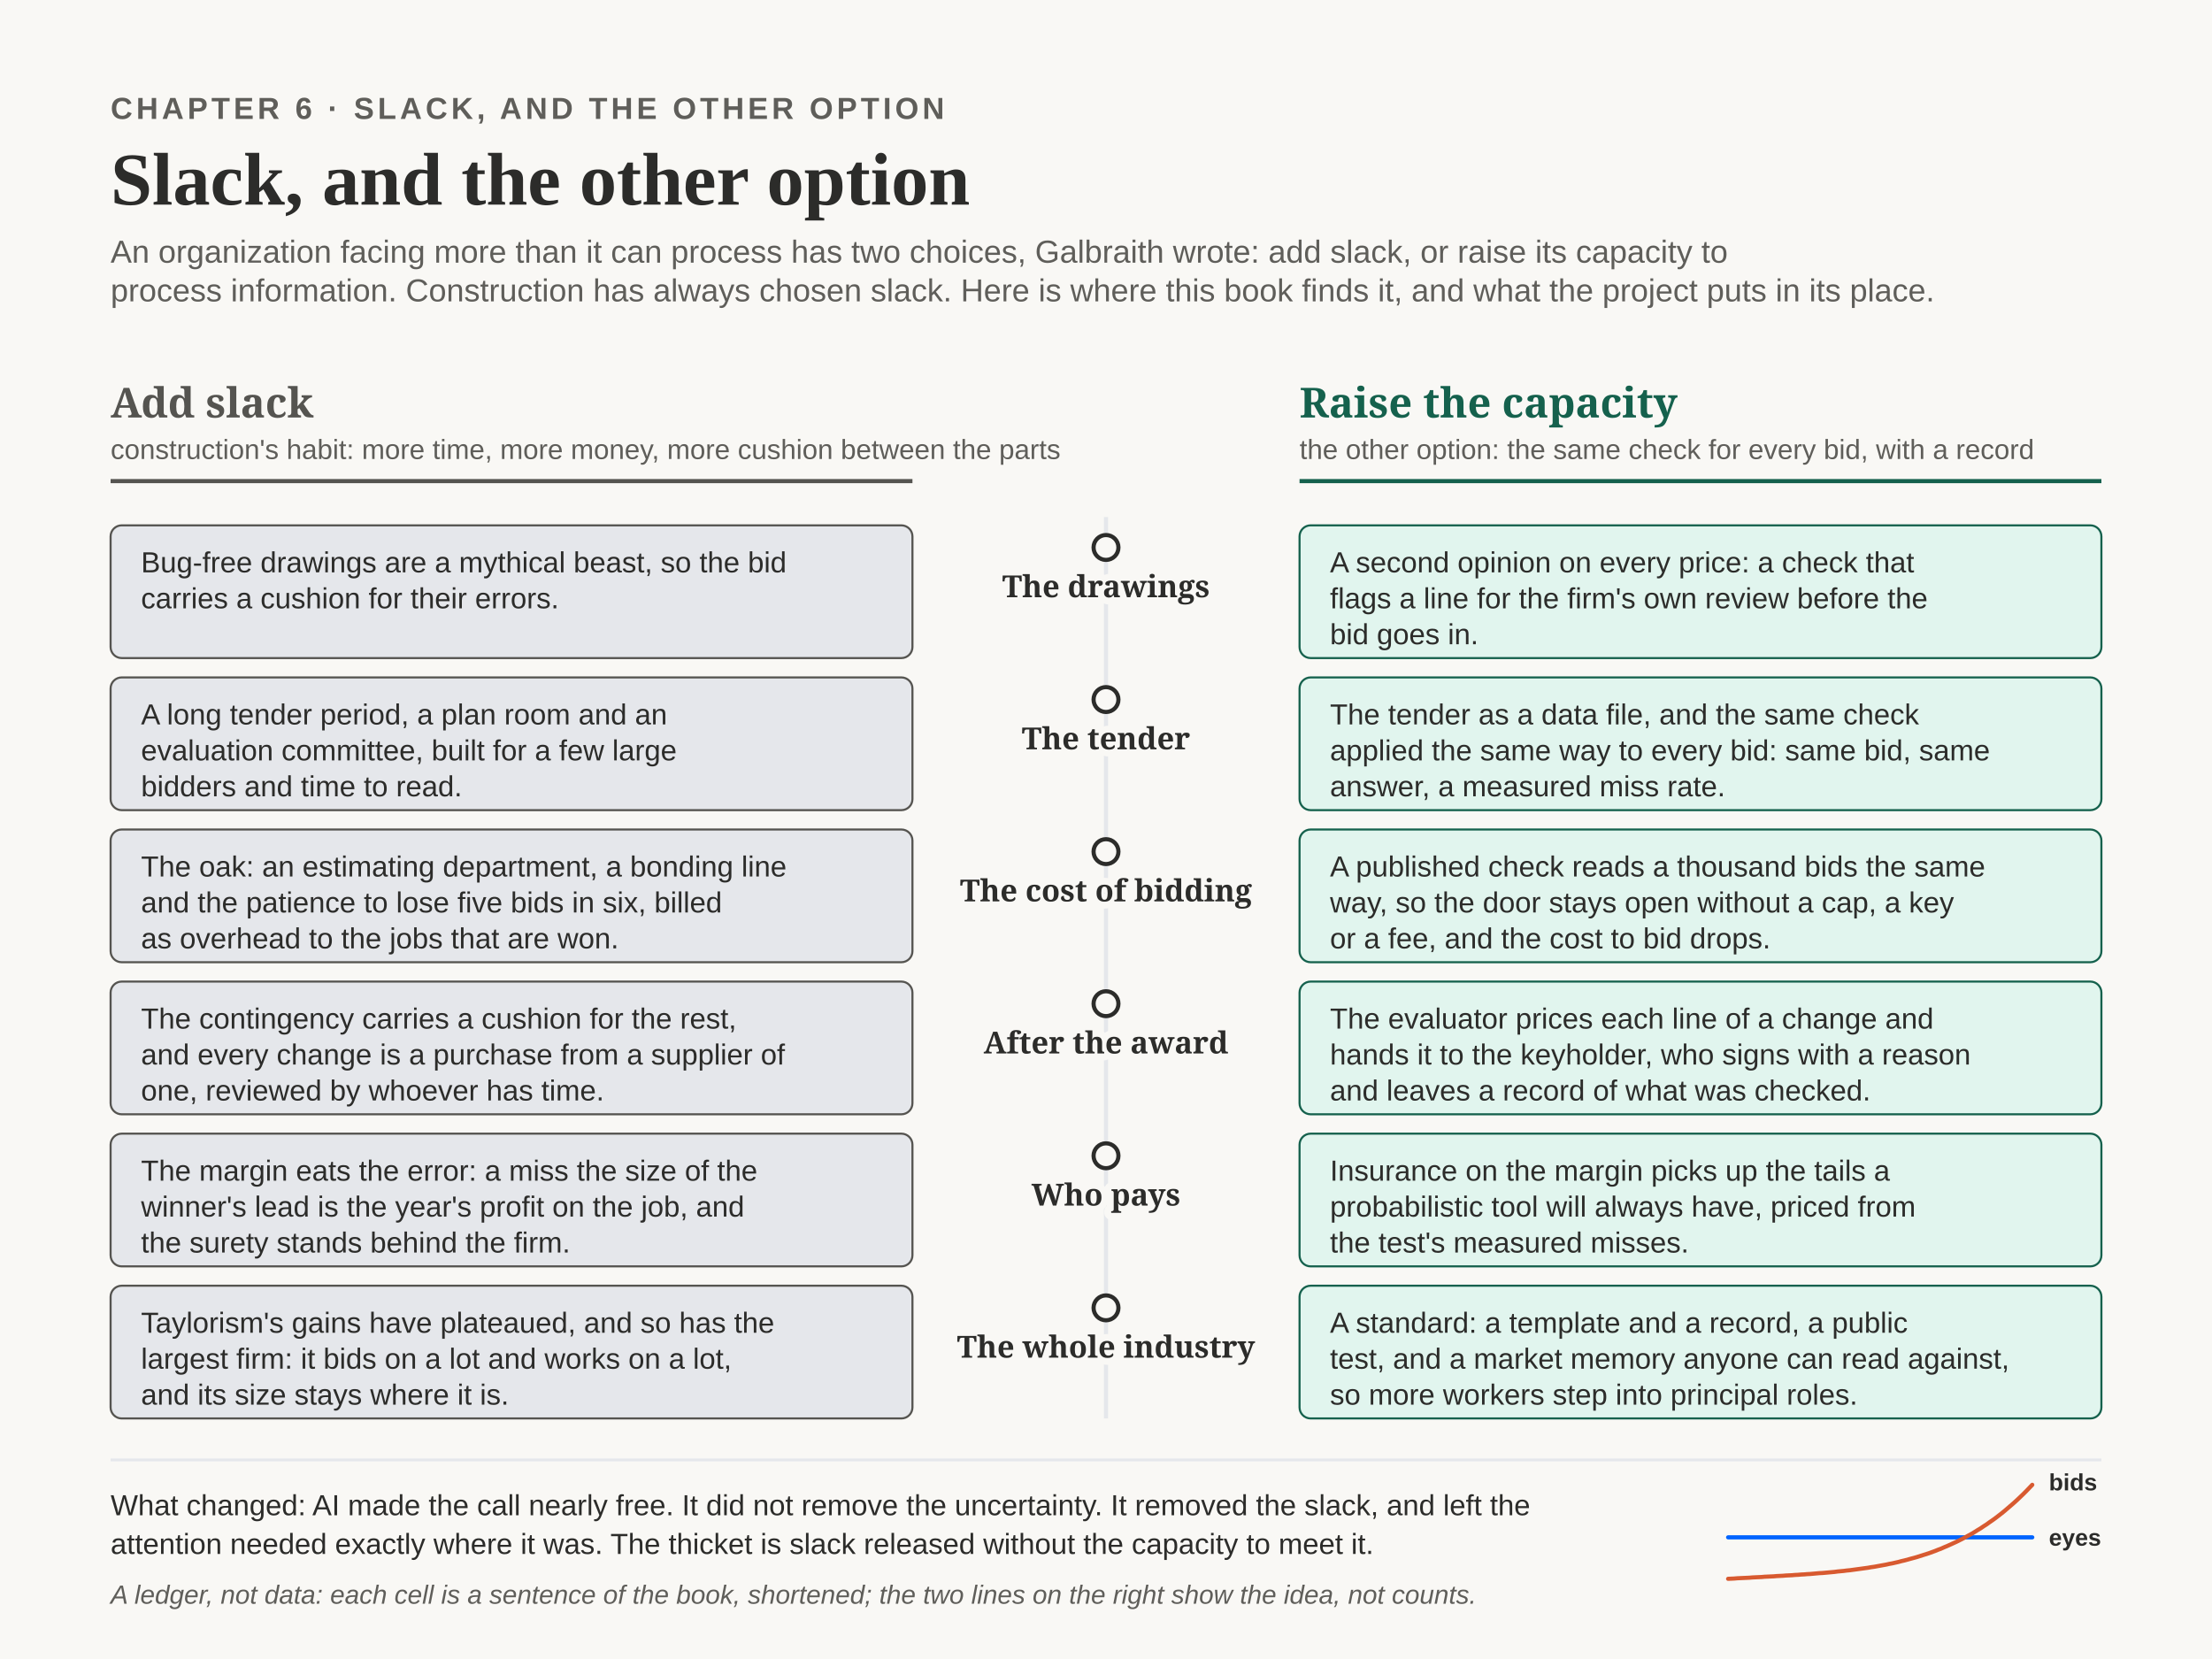
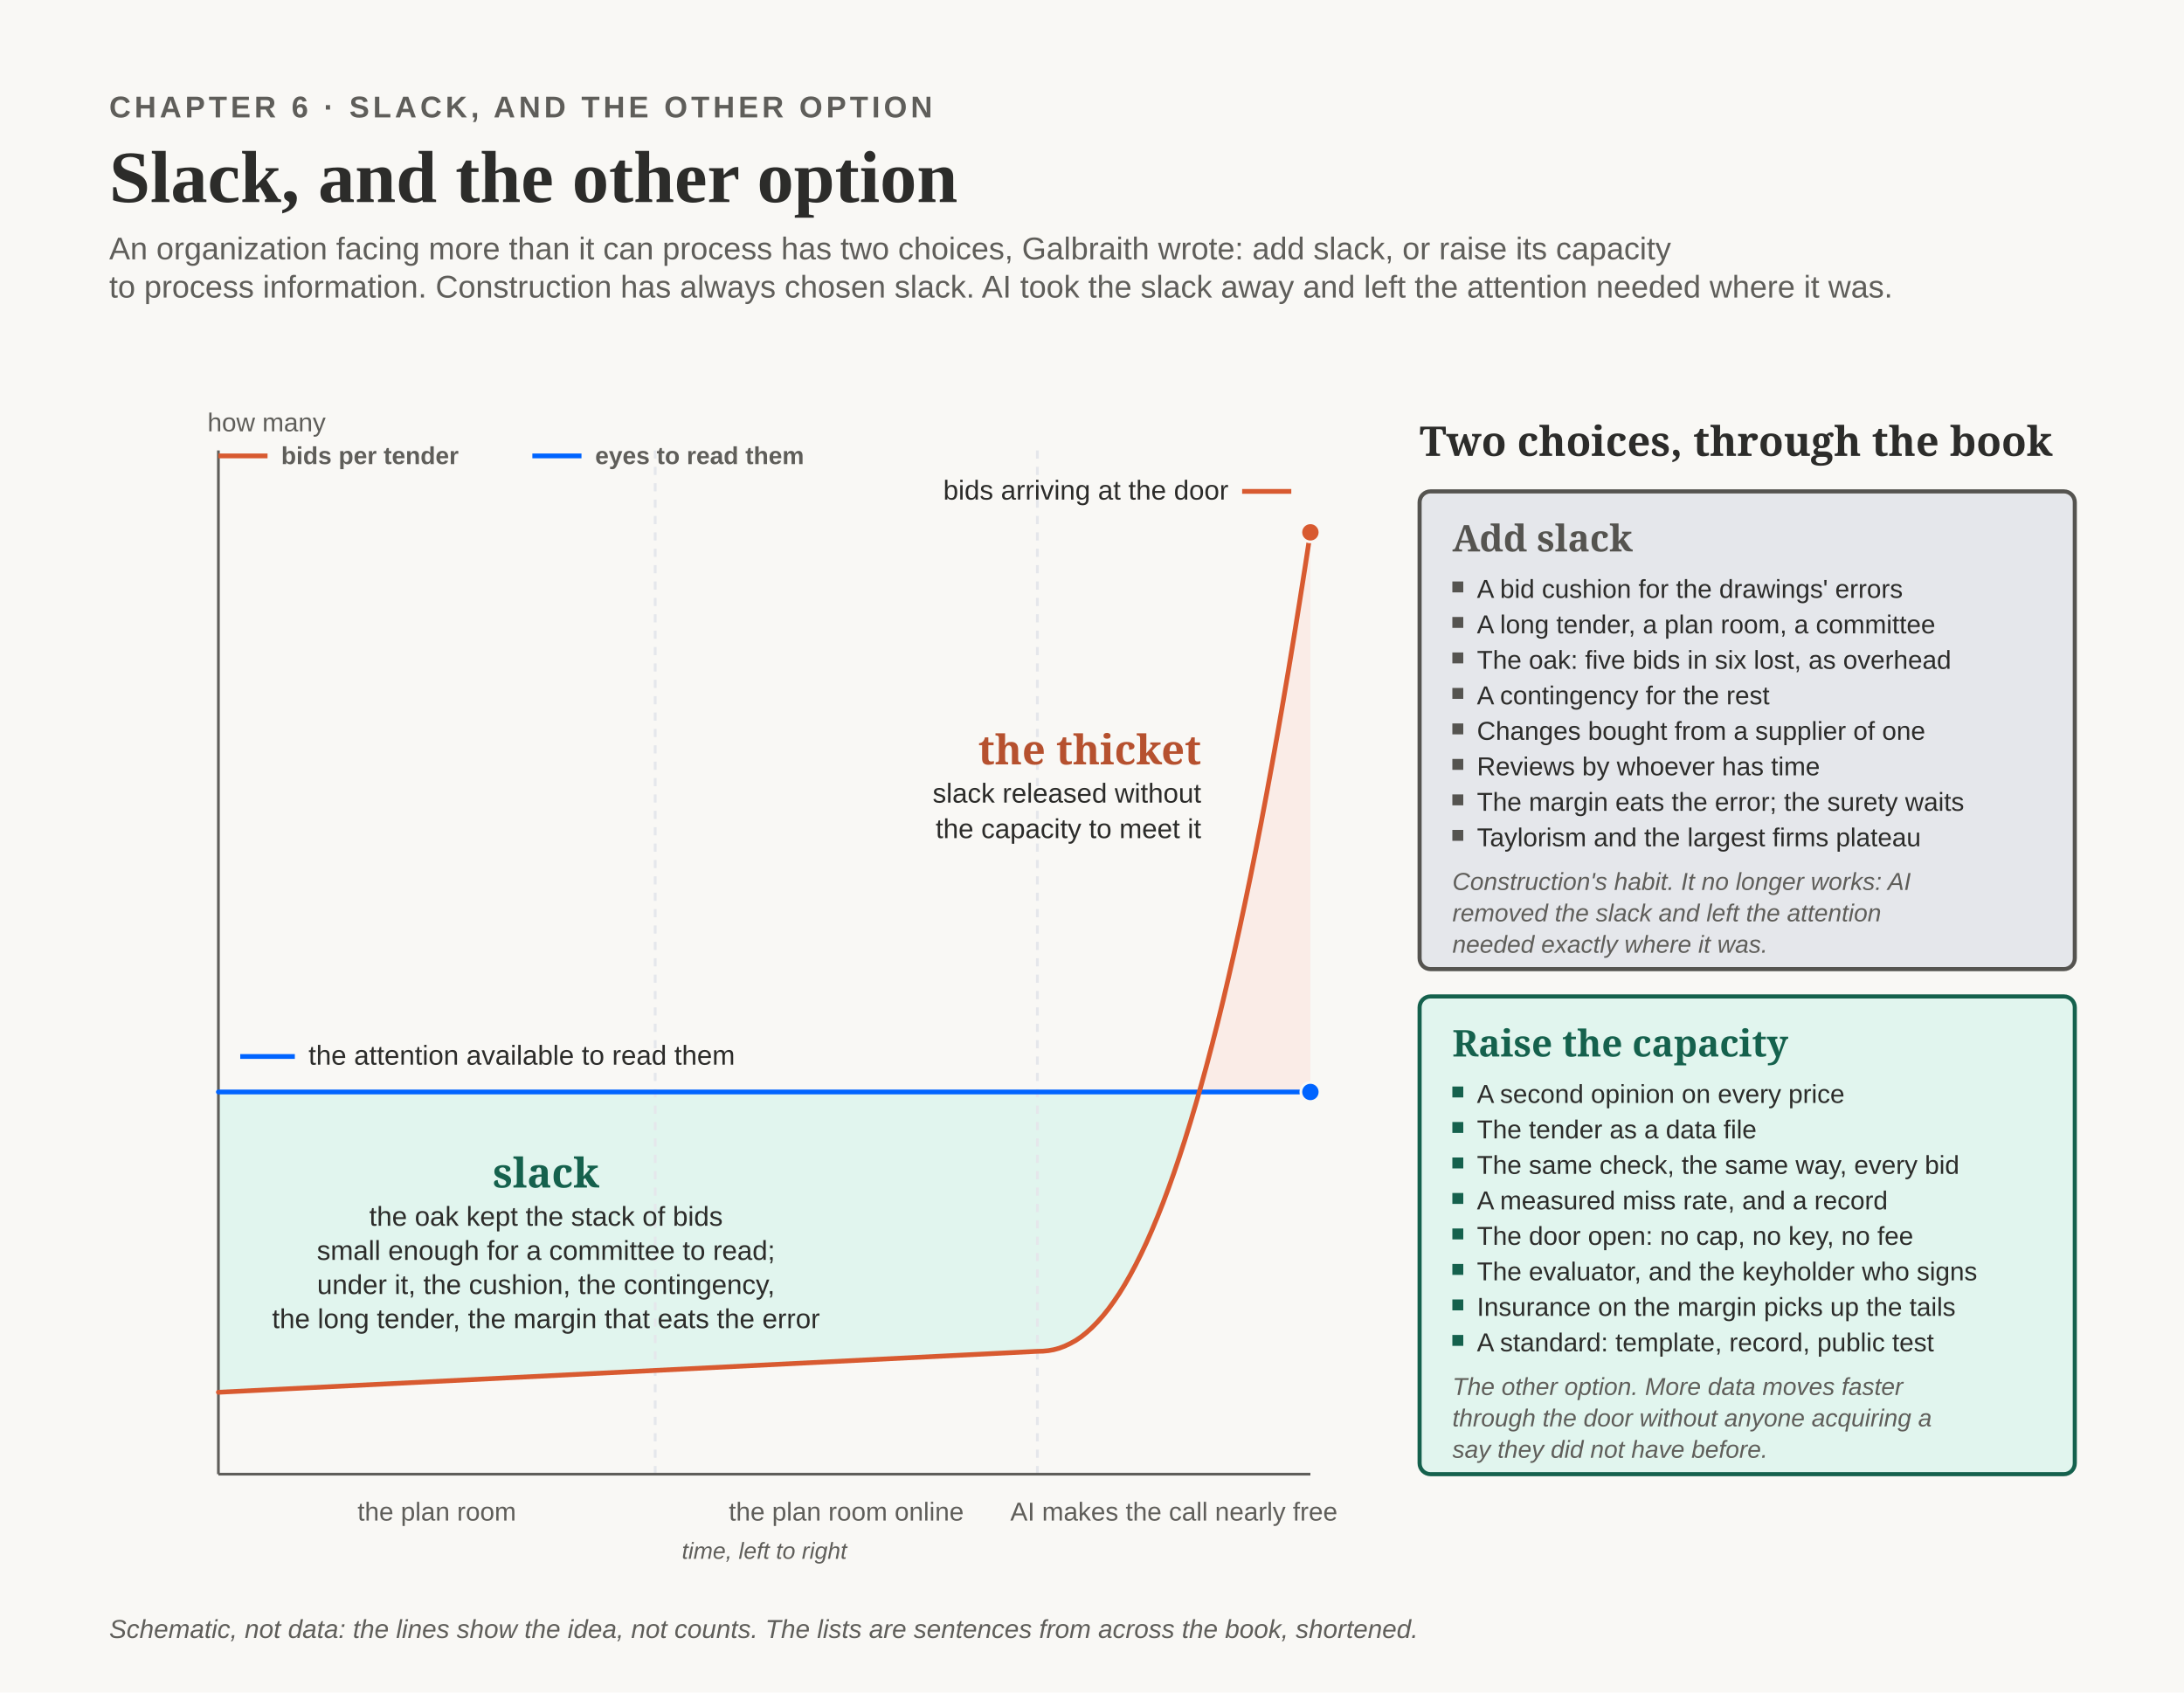
- <svg xmlns="http://www.w3.org/2000/svg" viewBox="0 0 1600 1200" width="1600" height="1200">
+ <svg xmlns="http://www.w3.org/2000/svg" viewBox="0 0 1600 1240" width="1600" height="1240">
  <style>
.eyebrow{font:600 22px "IBM Plex Sans",Arial,sans-serif;letter-spacing:.12em;fill:#5f5e5a}
.title{font:700 54px Georgia,"Times New Roman",serif;fill:#2c2c2a}
.dek{font:400 23px "IBM Plex Sans",Arial,sans-serif;fill:#5f5e5a}
.lab{font:700 30px Georgia,serif}
- .station{font:700 22px Georgia,serif}
+ .boxtitle{font:700 27px Georgia,serif}
.note{font:400 20px "IBM Plex Sans",Arial,sans-serif}
- .cell{font:400 21px "IBM Plex Sans",Arial,sans-serif}
- .mini{font:600 17px "IBM Plex Sans",Arial,sans-serif}
+ .item{font:400 19px "IBM Plex Sans",Arial,sans-serif}
+ .legend{font:600 18px "IBM Plex Sans",Arial,sans-serif}
+ .axis{font:400 19px "IBM Plex Sans",Arial,sans-serif}
+ .axisnote{font:italic 400 17px "IBM Plex Sans",Arial,sans-serif}
+ .tiny{font:italic 400 18px "IBM Plex Sans",Arial,sans-serif}
.foot{font:italic 400 19px "IBM Plex Sans",Arial,sans-serif}
</style>
-   <rect width="1600" height="1200" fill="#f9f8f5" />
+   <rect width="1600" height="1240" fill="#f9f8f5" />
  <text x="80" y="86" class="eyebrow" text-anchor="start">CHAPTER 6 · SLACK, AND THE OTHER OPTION</text>
  <text x="80" y="148" class="title" text-anchor="start">Slack, and the other option</text>
-   <text x="80" y="190" class="dek" text-anchor="start">An organization facing more than it can process has two choices, Galbraith wrote: add slack, or raise its capacity to</text>
-   <text x="80" y="218" class="dek" text-anchor="start">process information. Construction has always chosen slack. Here is where this book finds it, and what the project puts in its place.</text>
-   <text x="80" y="302" class="lab" text-anchor="start" fill="#555450">Add slack</text>
-   <text x="80" y="332" class="note" text-anchor="start" fill="#5f5e5a">construction's habit: more time, more money, more cushion between the parts</text>
-   <line x1="80" y1="348" x2="660" y2="348" stroke="#555450" stroke-width="3" />
-   <text x="940" y="302" class="lab" text-anchor="start" fill="#15614d">Raise the capacity</text>
-   <text x="940" y="332" class="note" text-anchor="start" fill="#5f5e5a">the other option: the same check for every bid, with a record</text>
-   <line x1="940" y1="348" x2="1520" y2="348" stroke="#15614d" stroke-width="3" />
-   <line x1="800" y1="374" x2="800" y2="1026" stroke="#e5e7eb" stroke-width="3" />
-   <rect x="80" y="380" width="580" height="96" rx="8" fill="#e5e7eb" stroke="#555450" stroke-width="1.5" />
-   <text x="102" y="414" class="cell" text-anchor="start" fill="#2c2c2a">Bug-free drawings are a mythical beast, so the bid</text>
-   <text x="102" y="440" class="cell" text-anchor="start" fill="#2c2c2a">carries a cushion for their errors.</text>
-   <rect x="940" y="380" width="580" height="96" rx="8" fill="#e1f5ee" stroke="#15614d" stroke-width="1.5" />
-   <text x="962" y="414" class="cell" text-anchor="start" fill="#2c2c2a">A second opinion on every price: a check that</text>
-   <text x="962" y="440" class="cell" text-anchor="start" fill="#2c2c2a">flags a line for the firm's own review before the</text>
-   <text x="962" y="466" class="cell" text-anchor="start" fill="#2c2c2a">bid goes in.</text>
-   <circle cx="800" cy="396" r="9" fill="#f9f8f5" stroke="#2c2c2a" stroke-width="3" />
-   <text x="800" y="432" class="station" text-anchor="middle" fill="#2c2c2a" stroke="#f9f8f5" stroke-width="10" paint-order="stroke" stroke-linejoin="round">The drawings</text>
-   <rect x="80" y="490" width="580" height="96" rx="8" fill="#e5e7eb" stroke="#555450" stroke-width="1.5" />
-   <text x="102" y="524" class="cell" text-anchor="start" fill="#2c2c2a">A long tender period, a plan room and an</text>
-   <text x="102" y="550" class="cell" text-anchor="start" fill="#2c2c2a">evaluation committee, built for a few large</text>
-   <text x="102" y="576" class="cell" text-anchor="start" fill="#2c2c2a">bidders and time to read.</text>
-   <rect x="940" y="490" width="580" height="96" rx="8" fill="#e1f5ee" stroke="#15614d" stroke-width="1.5" />
-   <text x="962" y="524" class="cell" text-anchor="start" fill="#2c2c2a">The tender as a data file, and the same check</text>
-   <text x="962" y="550" class="cell" text-anchor="start" fill="#2c2c2a">applied the same way to every bid: same bid, same</text>
-   <text x="962" y="576" class="cell" text-anchor="start" fill="#2c2c2a">answer, a measured miss rate.</text>
-   <circle cx="800" cy="506" r="9" fill="#f9f8f5" stroke="#2c2c2a" stroke-width="3" />
-   <text x="800" y="542" class="station" text-anchor="middle" fill="#2c2c2a" stroke="#f9f8f5" stroke-width="10" paint-order="stroke" stroke-linejoin="round">The tender</text>
-   <rect x="80" y="600" width="580" height="96" rx="8" fill="#e5e7eb" stroke="#555450" stroke-width="1.5" />
-   <text x="102" y="634" class="cell" text-anchor="start" fill="#2c2c2a">The oak: an estimating department, a bonding line</text>
-   <text x="102" y="660" class="cell" text-anchor="start" fill="#2c2c2a">and the patience to lose five bids in six, billed</text>
-   <text x="102" y="686" class="cell" text-anchor="start" fill="#2c2c2a">as overhead to the jobs that are won.</text>
-   <rect x="940" y="600" width="580" height="96" rx="8" fill="#e1f5ee" stroke="#15614d" stroke-width="1.5" />
-   <text x="962" y="634" class="cell" text-anchor="start" fill="#2c2c2a">A published check reads a thousand bids the same</text>
-   <text x="962" y="660" class="cell" text-anchor="start" fill="#2c2c2a">way, so the door stays open without a cap, a key</text>
-   <text x="962" y="686" class="cell" text-anchor="start" fill="#2c2c2a">or a fee, and the cost to bid drops.</text>
-   <circle cx="800" cy="616" r="9" fill="#f9f8f5" stroke="#2c2c2a" stroke-width="3" />
-   <text x="800" y="652" class="station" text-anchor="middle" fill="#2c2c2a" stroke="#f9f8f5" stroke-width="10" paint-order="stroke" stroke-linejoin="round">The cost of bidding</text>
-   <rect x="80" y="710" width="580" height="96" rx="8" fill="#e5e7eb" stroke="#555450" stroke-width="1.5" />
-   <text x="102" y="744" class="cell" text-anchor="start" fill="#2c2c2a">The contingency carries a cushion for the rest,</text>
-   <text x="102" y="770" class="cell" text-anchor="start" fill="#2c2c2a">and every change is a purchase from a supplier of</text>
-   <text x="102" y="796" class="cell" text-anchor="start" fill="#2c2c2a">one, reviewed by whoever has time.</text>
-   <rect x="940" y="710" width="580" height="96" rx="8" fill="#e1f5ee" stroke="#15614d" stroke-width="1.5" />
-   <text x="962" y="744" class="cell" text-anchor="start" fill="#2c2c2a">The evaluator prices each line of a change and</text>
-   <text x="962" y="770" class="cell" text-anchor="start" fill="#2c2c2a">hands it to the keyholder, who signs with a reason</text>
-   <text x="962" y="796" class="cell" text-anchor="start" fill="#2c2c2a">and leaves a record of what was checked.</text>
-   <circle cx="800" cy="726" r="9" fill="#f9f8f5" stroke="#2c2c2a" stroke-width="3" />
-   <text x="800" y="762" class="station" text-anchor="middle" fill="#2c2c2a" stroke="#f9f8f5" stroke-width="10" paint-order="stroke" stroke-linejoin="round">After the award</text>
-   <rect x="80" y="820" width="580" height="96" rx="8" fill="#e5e7eb" stroke="#555450" stroke-width="1.5" />
-   <text x="102" y="854" class="cell" text-anchor="start" fill="#2c2c2a">The margin eats the error: a miss the size of the</text>
-   <text x="102" y="880" class="cell" text-anchor="start" fill="#2c2c2a">winner's lead is the year's profit on the job, and</text>
-   <text x="102" y="906" class="cell" text-anchor="start" fill="#2c2c2a">the surety stands behind the firm.</text>
-   <rect x="940" y="820" width="580" height="96" rx="8" fill="#e1f5ee" stroke="#15614d" stroke-width="1.5" />
-   <text x="962" y="854" class="cell" text-anchor="start" fill="#2c2c2a">Insurance on the margin picks up the tails a</text>
-   <text x="962" y="880" class="cell" text-anchor="start" fill="#2c2c2a">probabilistic tool will always have, priced from</text>
-   <text x="962" y="906" class="cell" text-anchor="start" fill="#2c2c2a">the test's measured misses.</text>
-   <circle cx="800" cy="836" r="9" fill="#f9f8f5" stroke="#2c2c2a" stroke-width="3" />
-   <text x="800" y="872" class="station" text-anchor="middle" fill="#2c2c2a" stroke="#f9f8f5" stroke-width="10" paint-order="stroke" stroke-linejoin="round">Who pays</text>
-   <rect x="80" y="930" width="580" height="96" rx="8" fill="#e5e7eb" stroke="#555450" stroke-width="1.5" />
-   <text x="102" y="964" class="cell" text-anchor="start" fill="#2c2c2a">Taylorism's gains have plateaued, and so has the</text>
-   <text x="102" y="990" class="cell" text-anchor="start" fill="#2c2c2a">largest firm: it bids on a lot and works on a lot,</text>
-   <text x="102" y="1016" class="cell" text-anchor="start" fill="#2c2c2a">and its size stays where it is.</text>
-   <rect x="940" y="930" width="580" height="96" rx="8" fill="#e1f5ee" stroke="#15614d" stroke-width="1.5" />
-   <text x="962" y="964" class="cell" text-anchor="start" fill="#2c2c2a">A standard: a template and a record, a public</text>
-   <text x="962" y="990" class="cell" text-anchor="start" fill="#2c2c2a">test, and a market memory anyone can read against,</text>
-   <text x="962" y="1016" class="cell" text-anchor="start" fill="#2c2c2a">so more workers step into principal roles.</text>
-   <circle cx="800" cy="946" r="9" fill="#f9f8f5" stroke="#2c2c2a" stroke-width="3" />
-   <text x="800" y="982" class="station" text-anchor="middle" fill="#2c2c2a" stroke="#f9f8f5" stroke-width="10" paint-order="stroke" stroke-linejoin="round">The whole industry</text>
-   <line x1="80" y1="1056" x2="1520" y2="1056" stroke="#e5e7eb" stroke-width="2" />
-   <text x="80" y="1096" class="cell" text-anchor="start" fill="#2c2c2a">What changed: AI made the call nearly free. It did not remove the uncertainty. It removed the slack, and left the</text>
-   <text x="80" y="1124" class="cell" text-anchor="start" fill="#2c2c2a">attention needed exactly where it was. The thicket is slack released without the capacity to meet it.</text>
-   <line x1="1250" y1="1112" x2="1470" y2="1112" stroke="#0064ff" stroke-width="3" stroke-linecap="round" />
-   <path d="M1250.0,1142.0 L1252.2,1141.9 L1254.4,1141.8 L1256.6,1141.6 L1258.8,1141.5 L1261.0,1141.4 L1263.2,1141.3 L1265.4,1141.2 L1267.6,1141.0 L1269.8,1140.9 L1272.0,1140.8 L1274.2,1140.7 L1276.4,1140.5 L1278.6,1140.4 L1280.8,1140.3 L1283.0,1140.2 L1285.2,1140.0 L1287.4,1139.9 L1289.6,1139.8 L1291.8,1139.6 L1294.0,1139.5 L1296.2,1139.4 L1298.4,1139.2 L1300.6,1139.1 L1302.8,1138.9 L1305.0,1138.8 L1307.2,1138.6 L1309.4,1138.5 L1311.6,1138.3 L1313.8,1138.1 L1316.0,1137.9 L1318.2,1137.8 L1320.4,1137.6 L1322.6,1137.4 L1324.8,1137.2 L1327.0,1137.0 L1329.2,1136.7 L1331.4,1136.5 L1333.6,1136.3 L1335.8,1136.0 L1338.0,1135.8 L1340.2,1135.5 L1342.4,1135.2 L1344.6,1134.9 L1346.8,1134.6 L1349.0,1134.3 L1351.2,1134.0 L1353.4,1133.6 L1355.6,1133.3 L1357.8,1132.9 L1360.0,1132.5 L1362.2,1132.1 L1364.4,1131.7 L1366.6,1131.2 L1368.8,1130.8 L1371.0,1130.3 L1373.2,1129.8 L1375.4,1129.2 L1377.6,1128.7 L1379.8,1128.1 L1382.0,1127.5 L1384.2,1126.9 L1386.4,1126.3 L1388.6,1125.6 L1390.8,1124.9 L1393.0,1124.2 L1395.2,1123.5 L1397.4,1122.7 L1399.6,1121.9 L1401.8,1121.0 L1404.0,1120.2 L1406.2,1119.2 L1408.4,1118.3 L1410.6,1117.3 L1412.8,1116.3 L1415.0,1115.3 L1417.2,1114.2 L1419.4,1113.1 L1421.6,1111.9 L1423.8,1110.7 L1426.0,1109.5 L1428.2,1108.2 L1430.4,1106.8 L1432.6,1105.5 L1434.8,1104.0 L1437.0,1102.6 L1439.2,1101.0 L1441.4,1099.5 L1443.6,1097.9 L1445.8,1096.2 L1448.0,1094.5 L1450.2,1092.7 L1452.4,1090.8 L1454.6,1088.9 L1456.8,1087.0 L1459.0,1085.0 L1461.2,1082.9 L1463.4,1080.8 L1465.6,1078.6 L1467.8,1076.3 L1470.0,1074.0" fill="none" stroke="#d85a30" stroke-width="3" stroke-linecap="round" />
-   <text x="1482" y="1118" class="mini" text-anchor="start" fill="#2c2c2a">eyes</text>
-   <text x="1482" y="1078" class="mini" text-anchor="start" fill="#2c2c2a">bids</text>
-   <text x="80" y="1160" class="foot" text-anchor="start" fill="#5f5e5a">A ledger, not data: each cell is a sentence of the book, shortened; the two lines on the right show the idea, not counts.</text>
+   <text x="80" y="190" class="dek" text-anchor="start">An organization facing more than it can process has two choices, Galbraith wrote: add slack, or raise its capacity</text>
+   <text x="80" y="218" class="dek" text-anchor="start">to process information. Construction has always chosen slack. AI took the slack away and left the attention needed where it was.</text>
+   <polygon points="160.0,1020.0 164.0,1019.8 168.0,1019.6 172.0,1019.4 176.0,1019.2 180.0,1019.0 184.0,1018.8 188.0,1018.6 192.0,1018.4 196.0,1018.2 200.0,1018.0 204.0,1017.8 208.0,1017.6 212.0,1017.4 216.0,1017.2 220.0,1017.0 224.0,1016.8 228.0,1016.6 232.0,1016.4 236.0,1016.2 240.0,1016.0 244.0,1015.8 248.0,1015.6 252.0,1015.4 256.0,1015.2 260.0,1015.0 264.0,1014.8 268.0,1014.6 272.0,1014.4 276.0,1014.2 280.0,1014.0 284.0,1013.8 288.0,1013.6 292.0,1013.4 296.0,1013.2 300.0,1013.0 304.0,1012.8 308.0,1012.6 312.0,1012.4 316.0,1012.2 320.0,1012.0 324.0,1011.8 328.0,1011.6 332.0,1011.4 336.0,1011.2 340.0,1011.0 344.0,1010.8 348.0,1010.6 352.0,1010.4 356.0,1010.2 360.0,1010.0 364.0,1009.8 368.0,1009.6 372.0,1009.4 376.0,1009.2 380.0,1009.0 384.0,1008.8 388.0,1008.6 392.0,1008.4 396.0,1008.2 400.0,1008.0 404.0,1007.8 408.0,1007.6 412.0,1007.4 416.0,1007.2 420.0,1007.0 424.0,1006.8 428.0,1006.6 432.0,1006.4 436.0,1006.2 440.0,1006.0 444.0,1005.8 448.0,1005.6 452.0,1005.4 456.0,1005.2 460.0,1005.0 464.0,1004.8 468.0,1004.6 472.0,1004.4 476.0,1004.2 480.0,1004.0 484.0,1003.8 488.0,1003.6 492.0,1003.4 496.0,1003.2 500.0,1003.0 504.0,1002.8 508.0,1002.6 512.0,1002.4 516.0,1002.2 520.0,1002.0 524.0,1001.8 528.0,1001.6 532.0,1001.4 536.0,1001.2 540.0,1001.0 544.0,1000.8 548.0,1000.6 552.0,1000.4 556.0,1000.2 560.0,1000.0 564.0,999.8 568.0,999.6 572.0,999.4 576.0,999.2 580.0,999.0 584.0,998.8 588.0,998.6 592.0,998.4 596.0,998.2 600.0,998.0 604.0,997.8 608.0,997.6 612.0,997.4 616.0,997.2 620.0,997.0 624.0,996.8 628.0,996.6 632.0,996.4 636.0,996.2 640.0,996.0 644.0,995.8 648.0,995.6 652.0,995.4 656.0,995.2 660.0,995.0 664.0,994.8 668.0,994.6 672.0,994.4 676.0,994.2 680.0,994.0 684.0,993.8 688.0,993.6 692.0,993.4 696.0,993.2 700.0,993.0 704.0,992.8 708.0,992.6 712.0,992.4 716.0,992.2 720.0,992.0 724.0,991.8 728.0,991.6 732.0,991.4 736.0,991.2 740.0,991.0 744.0,990.8 748.0,990.6 752.0,990.4 756.0,990.2 760.0,990.0 764.0,989.9 768.0,989.5 772.0,988.8 776.0,987.7 780.0,986.2 784.0,984.3 788.0,982.1 792.0,979.4 796.0,976.2 800.0,972.6 804.0,968.5 808.0,964.0 812.0,959.0 816.0,953.5 820.0,947.6 824.0,941.1 828.0,934.1 832.0,926.6 836.0,918.6 840.0,910.1 844.0,901.0 848.0,891.4 852.0,881.3 856.0,870.6 860.0,859.4 864.0,847.6 868.0,835.3 872.0,822.4 876.0,809.0 880.0,795.0 880.0,800.0 160.0,800.0" fill="#e1f5ee" />
+   <polygon points="880.0,795.0 884.0,780.4 888.0,765.2 892.0,749.5 896.0,733.2 900.0,716.2 904.0,698.7 908.0,680.6 912.0,661.9 916.0,642.7 920.0,622.8 924.0,602.3 928.0,581.1 932.0,559.4 936.0,537.1 940.0,514.1 944.0,490.6 948.0,466.4 952.0,441.5 956.0,416.1 960.0,390.0 960.0,800.0 880.0,800.0" fill="#faece7" />
+   <line x1="480" y1="330" x2="480" y2="1080" stroke="#e5e7eb" stroke-width="2" stroke-dasharray="6 6" />
+   <line x1="760" y1="330" x2="760" y2="1080" stroke="#e5e7eb" stroke-width="2" stroke-dasharray="6 6" />
+   <line x1="160" y1="1080" x2="960" y2="1080" stroke="#5f5e5a" stroke-width="2" />
+   <line x1="160" y1="330" x2="160" y2="1080" stroke="#5f5e5a" stroke-width="2" />
+   <line x1="160" y1="800" x2="960" y2="800" stroke="#0064ff" stroke-width="3.5" stroke-linecap="round" />
+   <path d="M160.0,1020.0 L164.0,1019.8 L168.0,1019.6 L172.0,1019.4 L176.0,1019.2 L180.0,1019.0 L184.0,1018.8 L188.0,1018.6 L192.0,1018.4 L196.0,1018.2 L200.0,1018.0 L204.0,1017.8 L208.0,1017.6 L212.0,1017.4 L216.0,1017.2 L220.0,1017.0 L224.0,1016.8 L228.0,1016.6 L232.0,1016.4 L236.0,1016.2 L240.0,1016.0 L244.0,1015.8 L248.0,1015.6 L252.0,1015.4 L256.0,1015.2 L260.0,1015.0 L264.0,1014.8 L268.0,1014.6 L272.0,1014.4 L276.0,1014.2 L280.0,1014.0 L284.0,1013.8 L288.0,1013.6 L292.0,1013.4 L296.0,1013.2 L300.0,1013.0 L304.0,1012.8 L308.0,1012.6 L312.0,1012.4 L316.0,1012.2 L320.0,1012.0 L324.0,1011.8 L328.0,1011.6 L332.0,1011.4 L336.0,1011.2 L340.0,1011.0 L344.0,1010.8 L348.0,1010.6 L352.0,1010.4 L356.0,1010.2 L360.0,1010.0 L364.0,1009.8 L368.0,1009.6 L372.0,1009.4 L376.0,1009.2 L380.0,1009.0 L384.0,1008.8 L388.0,1008.6 L392.0,1008.4 L396.0,1008.2 L400.0,1008.0 L404.0,1007.8 L408.0,1007.6 L412.0,1007.4 L416.0,1007.2 L420.0,1007.0 L424.0,1006.8 L428.0,1006.6 L432.0,1006.4 L436.0,1006.2 L440.0,1006.0 L444.0,1005.8 L448.0,1005.6 L452.0,1005.4 L456.0,1005.2 L460.0,1005.0 L464.0,1004.8 L468.0,1004.6 L472.0,1004.4 L476.0,1004.2 L480.0,1004.0 L484.0,1003.8 L488.0,1003.6 L492.0,1003.4 L496.0,1003.2 L500.0,1003.0 L504.0,1002.8 L508.0,1002.6 L512.0,1002.4 L516.0,1002.2 L520.0,1002.0 L524.0,1001.8 L528.0,1001.6 L532.0,1001.4 L536.0,1001.2 L540.0,1001.0 L544.0,1000.8 L548.0,1000.6 L552.0,1000.4 L556.0,1000.2 L560.0,1000.0 L564.0,999.8 L568.0,999.6 L572.0,999.4 L576.0,999.2 L580.0,999.0 L584.0,998.8 L588.0,998.6 L592.0,998.4 L596.0,998.2 L600.0,998.0 L604.0,997.8 L608.0,997.6 L612.0,997.4 L616.0,997.2 L620.0,997.0 L624.0,996.8 L628.0,996.6 L632.0,996.4 L636.0,996.2 L640.0,996.0 L644.0,995.8 L648.0,995.6 L652.0,995.4 L656.0,995.2 L660.0,995.0 L664.0,994.8 L668.0,994.6 L672.0,994.4 L676.0,994.2 L680.0,994.0 L684.0,993.8 L688.0,993.6 L692.0,993.4 L696.0,993.2 L700.0,993.0 L704.0,992.8 L708.0,992.6 L712.0,992.4 L716.0,992.2 L720.0,992.0 L724.0,991.8 L728.0,991.6 L732.0,991.4 L736.0,991.2 L740.0,991.0 L744.0,990.8 L748.0,990.6 L752.0,990.4 L756.0,990.2 L760.0,990.0 L764.0,989.9 L768.0,989.5 L772.0,988.8 L776.0,987.7 L780.0,986.2 L784.0,984.3 L788.0,982.1 L792.0,979.4 L796.0,976.2 L800.0,972.6 L804.0,968.5 L808.0,964.0 L812.0,959.0 L816.0,953.5 L820.0,947.6 L824.0,941.1 L828.0,934.1 L832.0,926.6 L836.0,918.6 L840.0,910.1 L844.0,901.0 L848.0,891.4 L852.0,881.3 L856.0,870.6 L860.0,859.4 L864.0,847.6 L868.0,835.3 L872.0,822.4 L876.0,809.0 L880.0,795.0 L884.0,780.4 L888.0,765.2 L892.0,749.5 L896.0,733.2 L900.0,716.2 L904.0,698.7 L908.0,680.6 L912.0,661.9 L916.0,642.7 L920.0,622.8 L924.0,602.3 L928.0,581.1 L932.0,559.4 L936.0,537.1 L940.0,514.1 L944.0,490.6 L948.0,466.4 L952.0,441.5 L956.0,416.1 L960.0,390.0" fill="none" stroke="#d85a30" stroke-width="3.5" stroke-linecap="round" stroke-linejoin="round" />
+   <circle cx="960" cy="390.0" r="7" fill="#d85a30" stroke="#f9f8f5" stroke-width="2" />
+   <circle cx="960" cy="800" r="7" fill="#0064ff" stroke="#f9f8f5" stroke-width="2" />
+   <text x="152" y="316" class="axis" text-anchor="start" fill="#5f5e5a">how many</text>
+   <text x="320.0" y="1114" class="axis" text-anchor="middle" fill="#5f5e5a">the plan room</text>
+   <text x="620.0" y="1114" class="axis" text-anchor="middle" fill="#5f5e5a">the plan room online</text>
+   <text x="860.0" y="1114" class="axis" text-anchor="middle" fill="#5f5e5a">AI makes the call nearly free</text>
+   <text x="560.0" y="1142" class="axisnote" text-anchor="middle" fill="#5f5e5a">time, left to right</text>
+   <text x="400" y="870" class="lab" text-anchor="middle" fill="#15614d">slack</text>
+   <text x="400" y="898" class="note" text-anchor="middle" fill="#2c2c2a">the oak kept the stack of bids</text>
+   <text x="400" y="923" class="note" text-anchor="middle" fill="#2c2c2a">small enough for a committee to read;</text>
+   <text x="400" y="948" class="note" text-anchor="middle" fill="#2c2c2a">under it, the cushion, the contingency,</text>
+   <text x="400" y="973" class="note" text-anchor="middle" fill="#2c2c2a">the long tender, the margin that eats the error</text>
+   <text x="880" y="560" class="lab" text-anchor="end" fill="#b6512f">the thicket</text>
+   <text x="880" y="588" class="note" text-anchor="end" fill="#2c2c2a">slack released without</text>
+   <text x="880" y="614" class="note" text-anchor="end" fill="#2c2c2a">the capacity to meet it</text>
+   <line x1="910" y1="360.0" x2="946" y2="360.0" stroke="#d85a30" stroke-width="3.5" />
+   <text x="900" y="366.0" class="note" text-anchor="end" fill="#2c2c2a">bids arriving at the door</text>
+   <line x1="176" y1="774" x2="216" y2="774" stroke="#0064ff" stroke-width="3.5" />
+   <text x="226" y="780" class="note" text-anchor="start" fill="#2c2c2a">the attention available to read them</text>
+   <line x1="160" y1="334" x2="196" y2="334" stroke="#d85a30" stroke-width="3.5" />
+   <text x="206" y="340" class="legend" text-anchor="start" fill="#5f5e5a">bids per tender</text>
+   <line x1="390" y1="334" x2="426" y2="334" stroke="#0064ff" stroke-width="3.5" />
+   <text x="436" y="340" class="legend" text-anchor="start" fill="#5f5e5a">eyes to read them</text>
+   <text x="1040" y="334" class="lab" text-anchor="start" fill="#2c2c2a">Two choices, through the book</text>
+   <rect x="1040" y="360" width="480" height="350" rx="8" fill="#e5e7eb" stroke="#555450" stroke-width="3" />
+   <text x="1064" y="404" class="boxtitle" text-anchor="start" fill="#555450">Add slack</text>
+   <rect x="1064" y="426" width="8" height="8" fill="#555450" />
+   <text x="1082" y="438" class="item" text-anchor="start" fill="#2c2c2a">A bid cushion for the drawings' errors</text>
+   <rect x="1064" y="452" width="8" height="8" fill="#555450" />
+   <text x="1082" y="464" class="item" text-anchor="start" fill="#2c2c2a">A long tender, a plan room, a committee</text>
+   <rect x="1064" y="478" width="8" height="8" fill="#555450" />
+   <text x="1082" y="490" class="item" text-anchor="start" fill="#2c2c2a">The oak: five bids in six lost, as overhead</text>
+   <rect x="1064" y="504" width="8" height="8" fill="#555450" />
+   <text x="1082" y="516" class="item" text-anchor="start" fill="#2c2c2a">A contingency for the rest</text>
+   <rect x="1064" y="530" width="8" height="8" fill="#555450" />
+   <text x="1082" y="542" class="item" text-anchor="start" fill="#2c2c2a">Changes bought from a supplier of one</text>
+   <rect x="1064" y="556" width="8" height="8" fill="#555450" />
+   <text x="1082" y="568" class="item" text-anchor="start" fill="#2c2c2a">Reviews by whoever has time</text>
+   <rect x="1064" y="582" width="8" height="8" fill="#555450" />
+   <text x="1082" y="594" class="item" text-anchor="start" fill="#2c2c2a">The margin eats the error; the surety waits</text>
+   <rect x="1064" y="608" width="8" height="8" fill="#555450" />
+   <text x="1082" y="620" class="item" text-anchor="start" fill="#2c2c2a">Taylorism and the largest firms plateau</text>
+   <text x="1064" y="652" class="tiny" text-anchor="start" fill="#5f5e5a">Construction's habit. It no longer works: AI</text>
+   <text x="1064" y="675" class="tiny" text-anchor="start" fill="#5f5e5a">removed the slack and left the attention</text>
+   <text x="1064" y="698" class="tiny" text-anchor="start" fill="#5f5e5a">needed exactly where it was.</text>
+   <rect x="1040" y="730" width="480" height="350" rx="8" fill="#e1f5ee" stroke="#15614d" stroke-width="3" />
+   <text x="1064" y="774" class="boxtitle" text-anchor="start" fill="#15614d">Raise the capacity</text>
+   <rect x="1064" y="796" width="8" height="8" fill="#15614d" />
+   <text x="1082" y="808" class="item" text-anchor="start" fill="#2c2c2a">A second opinion on every price</text>
+   <rect x="1064" y="822" width="8" height="8" fill="#15614d" />
+   <text x="1082" y="834" class="item" text-anchor="start" fill="#2c2c2a">The tender as a data file</text>
+   <rect x="1064" y="848" width="8" height="8" fill="#15614d" />
+   <text x="1082" y="860" class="item" text-anchor="start" fill="#2c2c2a">The same check, the same way, every bid</text>
+   <rect x="1064" y="874" width="8" height="8" fill="#15614d" />
+   <text x="1082" y="886" class="item" text-anchor="start" fill="#2c2c2a">A measured miss rate, and a record</text>
+   <rect x="1064" y="900" width="8" height="8" fill="#15614d" />
+   <text x="1082" y="912" class="item" text-anchor="start" fill="#2c2c2a">The door open: no cap, no key, no fee</text>
+   <rect x="1064" y="926" width="8" height="8" fill="#15614d" />
+   <text x="1082" y="938" class="item" text-anchor="start" fill="#2c2c2a">The evaluator, and the keyholder who signs</text>
+   <rect x="1064" y="952" width="8" height="8" fill="#15614d" />
+   <text x="1082" y="964" class="item" text-anchor="start" fill="#2c2c2a">Insurance on the margin picks up the tails</text>
+   <rect x="1064" y="978" width="8" height="8" fill="#15614d" />
+   <text x="1082" y="990" class="item" text-anchor="start" fill="#2c2c2a">A standard: template, record, public test</text>
+   <text x="1064" y="1022" class="tiny" text-anchor="start" fill="#5f5e5a">The other option. More data moves faster</text>
+   <text x="1064" y="1045" class="tiny" text-anchor="start" fill="#5f5e5a">through the door without anyone acquiring a</text>
+   <text x="1064" y="1068" class="tiny" text-anchor="start" fill="#5f5e5a">say they did not have before.</text>
+   <text x="80" y="1200" class="foot" text-anchor="start" fill="#5f5e5a">Schematic, not data: the lines show the idea, not counts. The lists are sentences from across the book, shortened.</text>
</svg>
